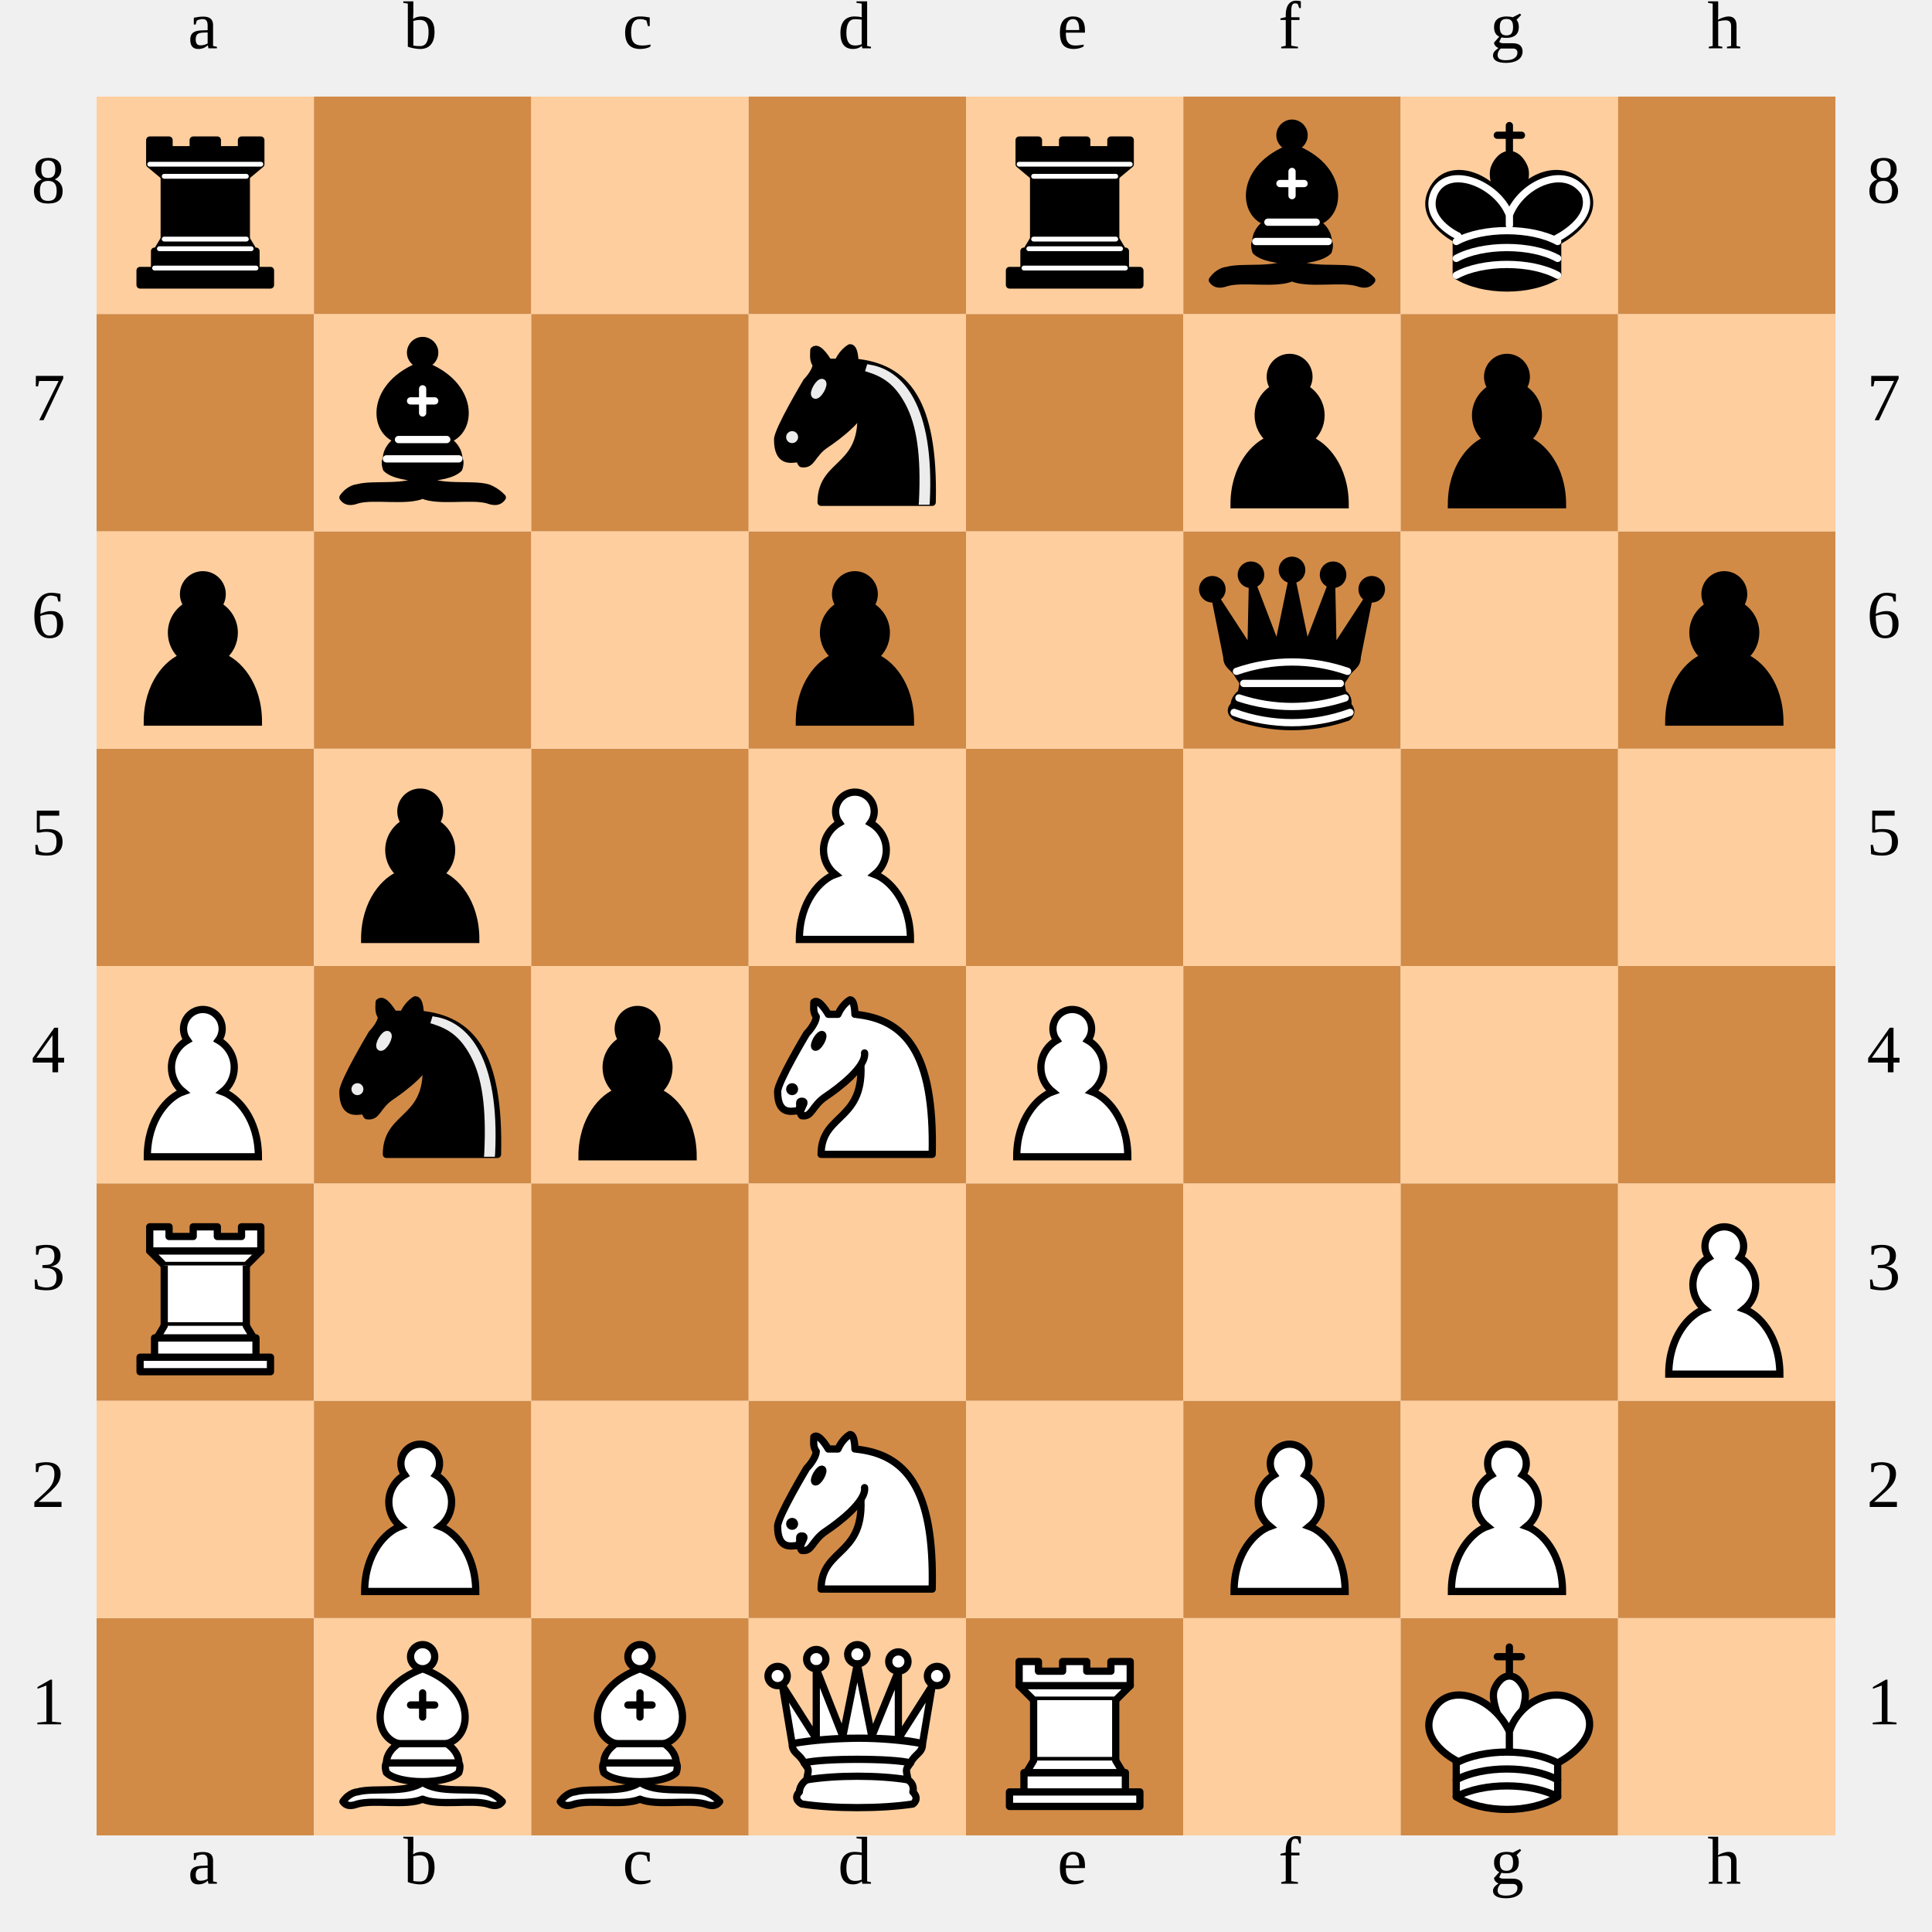
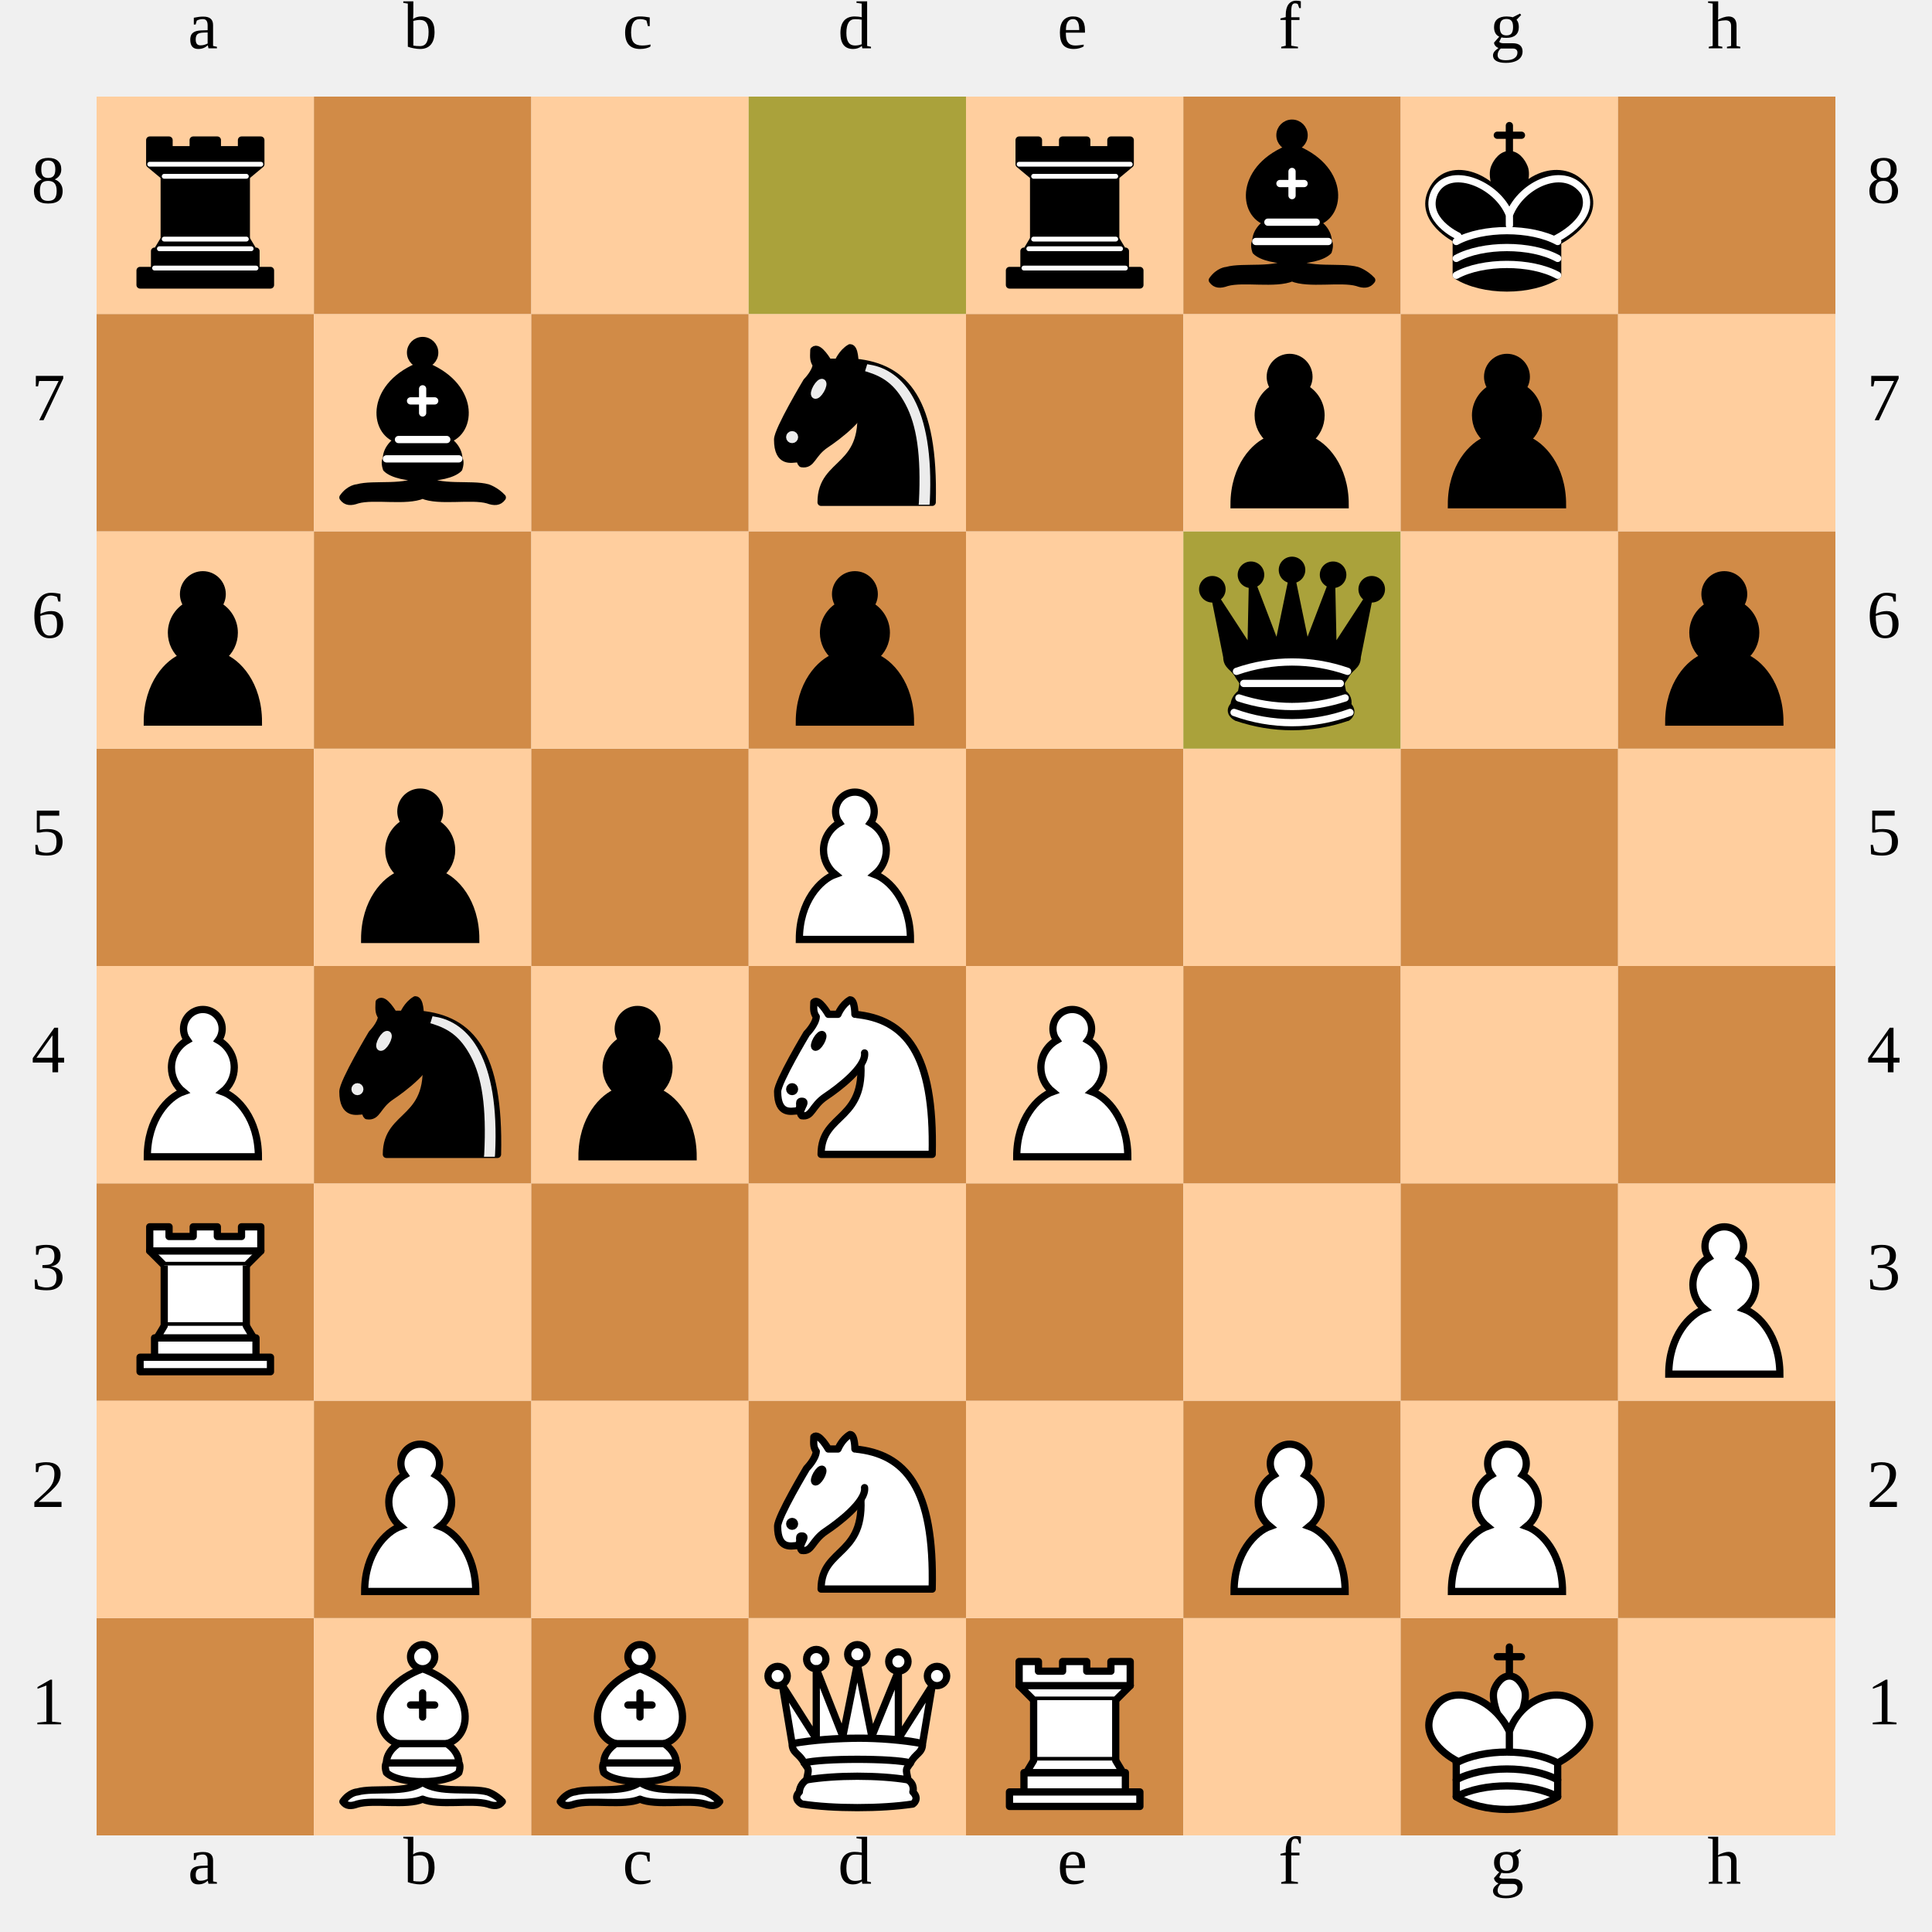
<svg xmlns="http://www.w3.org/2000/svg" xmlns:xlink="http://www.w3.org/1999/xlink" height="400" version="1.1" viewBox="0 0 400 400" width="400">
  <defs>
    <g class="white pawn" id="white-pawn">
      <path d="M22 9c-2.21 0-4 1.79-4 4 0 .89.29 1.71.78 2.38-1.95 1.12-3.28 3.21-3.28 5.62 0 2.03.94 3.84 2.41 5.03-3 1.06-7.41 5.55-7.41 13.47h23c0-7.92-4.41-12.41-7.41-13.47 1.47-1.19 2.41-3 2.41-5.03 0-2.41-1.33-4.5-3.28-5.62.49-.67.78-1.49.78-2.38 0-2.21-1.79-4-4-4z" fill="#fff" stroke="#000" stroke-linecap="round" stroke-width="1.5" />
    </g>
    <g class="white knight" fill="none" fill-rule="evenodd" id="white-knight" stroke="#000" stroke-linecap="round" stroke-linejoin="round" stroke-width="1.5">
      <path d="M 22,10 C 32.5,11 38.5,18 38,39 L 15,39 C 15,30 25,32.5 23,18" style="fill:#ffffff; stroke:#000000;" />
      <path d="M 24,18 C 24.38,20.91 18.45,25.37 16,27 C 13,29 13.18,31.34 11,31 C 9.958,30.06 12.41,27.96 11,28 C 10,28 11.19,29.23 10,30 C 9,30 5.997,31 6,26 C 6,24 12,14 12,14 C 12,14 13.89,12.1 14,10.5 C 13.27,9.506 13.5,8.5 13.5,7.5 C 14.5,6.5 16.5,10 16.5,10 L 18.5,10 C 18.5,10 19.28,8.008 21,7 C 22,7 22,10 22,10" style="fill:#ffffff; stroke:#000000;" />
      <path d="M 9.5 25.5 A 0.5 0.5 0 1 1 8.5,25.5 A 0.5 0.5 0 1 1 9.5 25.5 z" style="fill:#000000; stroke:#000000;" />
      <path d="M 15 15.5 A 0.5 1.5 0 1 1 14,15.5 A 0.5 1.5 0 1 1 15 15.5 z" style="fill:#000000; stroke:#000000;" transform="matrix(0.866,0.5,-0.5,0.866,9.693,-5.173)" />
    </g>
    <g class="white bishop" fill="none" fill-rule="evenodd" id="white-bishop" stroke="#000" stroke-linecap="round" stroke-linejoin="round" stroke-width="1.5">
      <g fill="#fff" stroke-linecap="butt">
        <path d="M9 36c3.39-.97 10.11.43 13.5-2 3.39 2.43 10.11 1.03 13.5 2 0 0 1.65.54 3 2-.68.97-1.65.99-3 .5-3.39-.97-10.11.46-13.5-1-3.39 1.46-10.11.03-13.5 1-1.354.49-2.323.47-3-.5 1.354-1.94 3-2 3-2zM15 32c2.5 2.5 12.5 2.5 15 0 .5-1.5 0-2 0-2 0-2.5-2.5-4-2.5-4 5.5-1.5 6-11.5-5-15.5-11 4-10.5 14-5 15.5 0 0-2.5 1.5-2.5 4 0 0-.5.5 0 2zM25 8a2.5 2.5 0 1 1-5 0 2.5 2.5 0 1 1 5 0z" />
      </g>
      <path d="M17.5 26h10M15 30h15m-7.5-14.5v5M20 18h5" stroke-linejoin="miter" />
    </g>
    <g class="white rook" fill="#fff" fill-rule="evenodd" id="white-rook" stroke="#000" stroke-linecap="round" stroke-linejoin="round" stroke-width="1.5">
      <path d="M9 39h27v-3H9v3zM12 36v-4h21v4H12zM11 14V9h4v2h5V9h5v2h5V9h4v5" stroke-linecap="butt" />
      <path d="M34 14l-3 3H14l-3-3" />
      <path d="M31 17v12.5H14V17" stroke-linecap="butt" stroke-linejoin="miter" />
      <path d="M31 29.5l1.5 2.5h-20l1.5-2.5" />
      <path d="M11 14h23" fill="none" stroke-linejoin="miter" />
    </g>
    <g class="white queen" fill="#fff" fill-rule="evenodd" id="white-queen" stroke="#000" stroke-linecap="round" stroke-linejoin="round" stroke-width="1.5">
      <path d="M8 12a2 2 0 1 1-4 0 2 2 0 1 1 4 0zM24.5 7.5a2 2 0 1 1-4 0 2 2 0 1 1 4 0zM41 12a2 2 0 1 1-4 0 2 2 0 1 1 4 0zM16 8.5a2 2 0 1 1-4 0 2 2 0 1 1 4 0zM33 9a2 2 0 1 1-4 0 2 2 0 1 1 4 0z" />
      <path d="M9 26c8.5-1.5 21-1.5 27 0l2-12-7 11V11l-5.5 13.5-3-15-3 15-5.5-14V25L7 14l2 12zM9 26c0 2 1.5 2 2.5 4 1 1.5 1 1 .5 3.5-1.5 1-1.5 2.5-1.5 2.5-1.5 1.5.5 2.5.5 2.5 6.5 1 16.5 1 23 0 0 0 1.5-1 0-2.5 0 0 .5-1.5-1-2.5-.5-2.5-.5-2 .5-3.5 1-2 2.5-2 2.5-4-8.5-1.5-18.5-1.5-27 0z" stroke-linecap="butt" />
      <path d="M11.5 30c3.5-1 18.5-1 22 0M12 33.5c6-1 15-1 21 0" fill="none" />
    </g>
    <g class="white king" fill="none" fill-rule="evenodd" id="white-king" stroke="#000" stroke-linecap="round" stroke-linejoin="round" stroke-width="1.5">
      <path d="M22.5 11.63V6M20 8h5" stroke-linejoin="miter" />
      <path d="M22.5 25s4.5-7.5 3-10.5c0 0-1-2.5-3-2.5s-3 2.5-3 2.5c-1.5 3 3 10.5 3 10.5" fill="#fff" stroke-linecap="butt" stroke-linejoin="miter" />
      <path d="M11.5 37c5.5 3.5 15.5 3.5 21 0v-7s9-4.5 6-10.5c-4-6.5-13.5-3.5-16 4V27v-3.5c-3.5-7.5-13-10.5-16-4-3 6 5 10 5 10V37z" fill="#fff" />
      <path d="M11.5 30c5.5-3 15.5-3 21 0m-21 3.5c5.5-3 15.5-3 21 0m-21 3.5c5.5-3 15.5-3 21 0" />
    </g>
    <g class="black pawn" id="black-pawn">
      <path d="M22 9c-2.21 0-4 1.79-4 4 0 .89.29 1.71.78 2.38-1.95 1.12-3.28 3.21-3.28 5.62 0 2.03.94 3.84 2.41 5.03-3 1.06-7.41 5.55-7.41 13.47h23c0-7.92-4.41-12.41-7.41-13.47 1.47-1.19 2.41-3 2.41-5.03 0-2.41-1.33-4.5-3.28-5.62.49-.67.78-1.49.78-2.38 0-2.21-1.79-4-4-4z" stroke="#000" stroke-linecap="round" stroke-width="1.5" />
    </g>
    <g class="black knight" fill="none" fill-rule="evenodd" id="black-knight" stroke="#000" stroke-linecap="round" stroke-linejoin="round" stroke-width="1.5">
      <path d="M 22,10 C 32.5,11 38.5,18 38,39 L 15,39 C 15,30 25,32.5 23,18" style="fill:#000000; stroke:#000000;" />
      <path d="M 24,18 C 24.38,20.91 18.45,25.37 16,27 C 13,29 13.18,31.34 11,31 C 9.958,30.06 12.41,27.96 11,28 C 10,28 11.19,29.23 10,30 C 9,30 5.997,31 6,26 C 6,24 12,14 12,14 C 12,14 13.89,12.1 14,10.5 C 13.27,9.506 13.5,8.5 13.5,7.5 C 14.5,6.5 16.5,10 16.5,10 L 18.5,10 C 18.5,10 19.28,8.008 21,7 C 22,7 22,10 22,10" style="fill:#000000; stroke:#000000;" />
      <path d="M 9.5 25.5 A 0.5 0.5 0 1 1 8.5,25.5 A 0.5 0.5 0 1 1 9.5 25.5 z" style="fill:#ececec; stroke:#ececec;" />
      <path d="M 15 15.5 A 0.5 1.5 0 1 1 14,15.5 A 0.5 1.5 0 1 1 15 15.5 z" style="fill:#ececec; stroke:#ececec;" transform="matrix(0.866,0.5,-0.5,0.866,9.693,-5.173)" />
      <path d="M 24.55,10.4 L 24.1,11.85 L 24.6,12 C 27.75,13 30.25,14.49 32.5,18.75 C 34.75,23.01 35.75,29.06 35.25,39 L 35.2,39.5 L 37.45,39.5 L 37.5,39 C 38,28.94 36.62,22.15 34.25,17.66 C 31.88,13.17 28.46,11.02 25.06,10.5 L 24.55,10.4 z " style="fill:#ececec; stroke:none;" />
    </g>
    <g class="black bishop" fill="none" fill-rule="evenodd" id="black-bishop" stroke="#000" stroke-linecap="round" stroke-linejoin="round" stroke-width="1.5">
      <path d="M9 36c3.39-.97 10.11.43 13.5-2 3.39 2.43 10.11 1.03 13.5 2 0 0 1.65.54 3 2-.68.97-1.65.99-3 .5-3.39-.97-10.11.46-13.5-1-3.39 1.46-10.11.03-13.5 1-1.354.49-2.323.47-3-.5 1.354-1.94 3-2 3-2zm6-4c2.5 2.5 12.5 2.5 15 0 .5-1.5 0-2 0-2 0-2.5-2.5-4-2.5-4 5.5-1.5 6-11.5-5-15.5-11 4-10.5 14-5 15.5 0 0-2.5 1.5-2.5 4 0 0-.5.5 0 2zM25 8a2.5 2.5 0 1 1-5 0 2.5 2.5 0 1 1 5 0z" fill="#000" stroke-linecap="butt" />
      <path d="M17.5 26h10M15 30h15m-7.5-14.5v5M20 18h5" stroke="#fff" stroke-linejoin="miter" />
    </g>
    <g class="black rook" fill="#000" fill-rule="evenodd" id="black-rook" stroke="#000" stroke-linecap="round" stroke-linejoin="round" stroke-width="1.5">
      <path d="M9 39h27v-3H9v3zM12.5 32l1.5-2.5h17l1.5 2.5h-20zM12 36v-4h21v4H12z" stroke-linecap="butt" />
      <path d="M14 29.5v-13h17v13H14z" stroke-linecap="butt" stroke-linejoin="miter" />
      <path d="M14 16.5L11 14h23l-3 2.5H14zM11 14V9h4v2h5V9h5v2h5V9h4v5H11z" stroke-linecap="butt" />
      <path d="M12 35.5h21M13 31.5h19M14 29.5h17M14 16.5h17M11 14h23" fill="none" stroke="#fff" stroke-linejoin="miter" stroke-width="1" />
    </g>
    <g class="black queen" fill="#000" fill-rule="evenodd" id="black-queen" stroke="#000" stroke-linecap="round" stroke-linejoin="round" stroke-width="1.5">
      <g fill="#000" stroke="none">
        <circle cx="6" cy="12" r="2.75" />
        <circle cx="14" cy="9" r="2.75" />
        <circle cx="22.5" cy="8" r="2.75" />
        <circle cx="31" cy="9" r="2.75" />
        <circle cx="39" cy="12" r="2.75" />
      </g>
      <path d="M9 26c8.5-1.5 21-1.5 27 0l2.5-12.5L31 25l-.3-14.1-5.2 13.6-3-14.5-3 14.5-5.2-13.6L14 25 6.5 13.5 9 26zM9 26c0 2 1.5 2 2.5 4 1 1.5 1 1 .5 3.5-1.5 1-1.5 2.5-1.5 2.5-1.5 1.5.5 2.5.5 2.5 6.5 1 16.5 1 23 0 0 0 1.5-1 0-2.5 0 0 .5-1.5-1-2.5-.5-2.5-.5-2 .5-3.5 1-2 2.5-2 2.5-4-8.5-1.5-18.5-1.5-27 0z" stroke-linecap="butt" />
      <path d="M11 38.5a35 35 1 0 0 23 0" fill="none" stroke-linecap="butt" />
      <path d="M11 29a35 35 1 0 1 23 0M12.5 31.5h20M11.5 34.5a35 35 1 0 0 22 0M10.5 37.5a35 35 1 0 0 24 0" fill="none" stroke="#fff" />
    </g>
    <g class="black king" fill="none" fill-rule="evenodd" id="black-king" stroke="#000" stroke-linecap="round" stroke-linejoin="round" stroke-width="1.5">
      <path d="M22.5 11.63V6" stroke-linejoin="miter" />
      <path d="M22.5 25s4.5-7.5 3-10.5c0 0-1-2.5-3-2.5s-3 2.5-3 2.5c-1.5 3 3 10.5 3 10.5" fill="#000" stroke-linecap="butt" stroke-linejoin="miter" />
      <path d="M11.5 37c5.5 3.5 15.5 3.5 21 0v-7s9-4.5 6-10.5c-4-6.5-13.5-3.5-16 4V27v-3.5c-3.5-7.5-13-10.5-16-4-3 6 5 10 5 10V37z" fill="#000" />
      <path d="M20 8h5" stroke-linejoin="miter" />
      <path d="M32 29.5s8.5-4 6.03-9.65C34.15 14 25 18 22.5 24.5l.01 2.1-.01-2.1C20 18 9.906 14 6.997 19.85c-2.497 5.65 4.853 9 4.853 9M11.5 30c5.5-3 15.5-3 21 0m-21 3.5c5.5-3 15.5-3 21 0m-21 3.5c5.5-3 15.5-3 21 0" stroke="#fff" />
    </g>
  </defs>
  <rect class="square dark a1" fill="#d18b47" height="45" stroke="none" width="45" x="20" y="335" />
  <rect class="square light b1" fill="#ffce9e" height="45" stroke="none" width="45" x="65" y="335" />
  <use transform="translate(65, 335)" xlink:href="#white-bishop" />
  <rect class="square dark c1" fill="#d18b47" height="45" stroke="none" width="45" x="110" y="335" />
  <use transform="translate(110, 335)" xlink:href="#white-bishop" />
  <rect class="square light d1" fill="#ffce9e" height="45" stroke="none" width="45" x="155" y="335" />
  <use transform="translate(155, 335)" xlink:href="#white-queen" />
  <rect class="square dark e1" fill="#d18b47" height="45" stroke="none" width="45" x="200" y="335" />
  <use transform="translate(200, 335)" xlink:href="#white-rook" />
  <rect class="square light f1" fill="#ffce9e" height="45" stroke="none" width="45" x="245" y="335" />
  <rect class="square dark g1" fill="#d18b47" height="45" stroke="none" width="45" x="290" y="335" />
  <use transform="translate(290, 335)" xlink:href="#white-king" />
  <rect class="square light h1" fill="#ffce9e" height="45" stroke="none" width="45" x="335" y="335" />
  <rect class="square light a2" fill="#ffce9e" height="45" stroke="none" width="45" x="20" y="290" />
  <rect class="square dark b2" fill="#d18b47" height="45" stroke="none" width="45" x="65" y="290" />
  <use transform="translate(65, 290)" xlink:href="#white-pawn" />
  <rect class="square light c2" fill="#ffce9e" height="45" stroke="none" width="45" x="110" y="290" />
  <rect class="square dark d2" fill="#d18b47" height="45" stroke="none" width="45" x="155" y="290" />
  <use transform="translate(155, 290)" xlink:href="#white-knight" />
  <rect class="square light e2" fill="#ffce9e" height="45" stroke="none" width="45" x="200" y="290" />
  <rect class="square dark f2" fill="#d18b47" height="45" stroke="none" width="45" x="245" y="290" />
  <use transform="translate(245, 290)" xlink:href="#white-pawn" />
  <rect class="square light g2" fill="#ffce9e" height="45" stroke="none" width="45" x="290" y="290" />
  <use transform="translate(290, 290)" xlink:href="#white-pawn" />
  <rect class="square dark h2" fill="#d18b47" height="45" stroke="none" width="45" x="335" y="290" />
  <rect class="square dark a3" fill="#d18b47" height="45" stroke="none" width="45" x="20" y="245" />
  <use transform="translate(20, 245)" xlink:href="#white-rook" />
  <rect class="square light b3" fill="#ffce9e" height="45" stroke="none" width="45" x="65" y="245" />
  <rect class="square dark c3" fill="#d18b47" height="45" stroke="none" width="45" x="110" y="245" />
  <rect class="square light d3" fill="#ffce9e" height="45" stroke="none" width="45" x="155" y="245" />
  <rect class="square dark e3" fill="#d18b47" height="45" stroke="none" width="45" x="200" y="245" />
  <rect class="square light f3" fill="#ffce9e" height="45" stroke="none" width="45" x="245" y="245" />
  <rect class="square dark g3" fill="#d18b47" height="45" stroke="none" width="45" x="290" y="245" />
  <rect class="square light h3" fill="#ffce9e" height="45" stroke="none" width="45" x="335" y="245" />
  <use transform="translate(335, 245)" xlink:href="#white-pawn" />
  <rect class="square light a4" fill="#ffce9e" height="45" stroke="none" width="45" x="20" y="200" />
  <use transform="translate(20, 200)" xlink:href="#white-pawn" />
  <rect class="square dark b4" fill="#d18b47" height="45" stroke="none" width="45" x="65" y="200" />
  <use transform="translate(65, 200)" xlink:href="#black-knight" />
  <rect class="square light c4" fill="#ffce9e" height="45" stroke="none" width="45" x="110" y="200" />
  <use transform="translate(110, 200)" xlink:href="#black-pawn" />
  <rect class="square dark d4" fill="#d18b47" height="45" stroke="none" width="45" x="155" y="200" />
  <use transform="translate(155, 200)" xlink:href="#white-knight" />
  <rect class="square light e4" fill="#ffce9e" height="45" stroke="none" width="45" x="200" y="200" />
  <use transform="translate(200, 200)" xlink:href="#white-pawn" />
  <rect class="square dark f4" fill="#d18b47" height="45" stroke="none" width="45" x="245" y="200" />
  <rect class="square light g4" fill="#ffce9e" height="45" stroke="none" width="45" x="290" y="200" />
  <rect class="square dark h4" fill="#d18b47" height="45" stroke="none" width="45" x="335" y="200" />
  <rect class="square dark a5" fill="#d18b47" height="45" stroke="none" width="45" x="20" y="155" />
  <rect class="square light b5" fill="#ffce9e" height="45" stroke="none" width="45" x="65" y="155" />
  <use transform="translate(65, 155)" xlink:href="#black-pawn" />
  <rect class="square dark c5" fill="#d18b47" height="45" stroke="none" width="45" x="110" y="155" />
  <rect class="square light d5" fill="#ffce9e" height="45" stroke="none" width="45" x="155" y="155" />
  <use transform="translate(155, 155)" xlink:href="#white-pawn" />
  <rect class="square dark e5" fill="#d18b47" height="45" stroke="none" width="45" x="200" y="155" />
  <rect class="square light f5" fill="#ffce9e" height="45" stroke="none" width="45" x="245" y="155" />
  <rect class="square dark g5" fill="#d18b47" height="45" stroke="none" width="45" x="290" y="155" />
  <rect class="square light h5" fill="#ffce9e" height="45" stroke="none" width="45" x="335" y="155" />
  <rect class="square light a6" fill="#ffce9e" height="45" stroke="none" width="45" x="20" y="110" />
  <use transform="translate(20, 110)" xlink:href="#black-pawn" />
  <rect class="square dark b6" fill="#d18b47" height="45" stroke="none" width="45" x="65" y="110" />
  <rect class="square light c6" fill="#ffce9e" height="45" stroke="none" width="45" x="110" y="110" />
  <rect class="square dark d6" fill="#d18b47" height="45" stroke="none" width="45" x="155" y="110" />
  <use transform="translate(155, 110)" xlink:href="#black-pawn" />
  <rect class="square light e6" fill="#ffce9e" height="45" stroke="none" width="45" x="200" y="110" />
-   <rect class="square dark f6" fill="#d18b47" height="45" stroke="none" width="45" x="245" y="110" />
+   <rect class="square dark lastmove f6" fill="#aaa23b" height="45" stroke="none" width="45" x="245" y="110" />
  <use transform="translate(245, 110)" xlink:href="#black-queen" />
  <rect class="square light g6" fill="#ffce9e" height="45" stroke="none" width="45" x="290" y="110" />
  <rect class="square dark h6" fill="#d18b47" height="45" stroke="none" width="45" x="335" y="110" />
  <use transform="translate(335, 110)" xlink:href="#black-pawn" />
  <rect class="square dark a7" fill="#d18b47" height="45" stroke="none" width="45" x="20" y="65" />
  <rect class="square light b7" fill="#ffce9e" height="45" stroke="none" width="45" x="65" y="65" />
  <use transform="translate(65, 65)" xlink:href="#black-bishop" />
  <rect class="square dark c7" fill="#d18b47" height="45" stroke="none" width="45" x="110" y="65" />
  <rect class="square light d7" fill="#ffce9e" height="45" stroke="none" width="45" x="155" y="65" />
  <use transform="translate(155, 65)" xlink:href="#black-knight" />
  <rect class="square dark e7" fill="#d18b47" height="45" stroke="none" width="45" x="200" y="65" />
  <rect class="square light f7" fill="#ffce9e" height="45" stroke="none" width="45" x="245" y="65" />
  <use transform="translate(245, 65)" xlink:href="#black-pawn" />
  <rect class="square dark g7" fill="#d18b47" height="45" stroke="none" width="45" x="290" y="65" />
  <use transform="translate(290, 65)" xlink:href="#black-pawn" />
  <rect class="square light h7" fill="#ffce9e" height="45" stroke="none" width="45" x="335" y="65" />
  <rect class="square light a8" fill="#ffce9e" height="45" stroke="none" width="45" x="20" y="20" />
  <use transform="translate(20, 20)" xlink:href="#black-rook" />
  <rect class="square dark b8" fill="#d18b47" height="45" stroke="none" width="45" x="65" y="20" />
  <rect class="square light c8" fill="#ffce9e" height="45" stroke="none" width="45" x="110" y="20" />
-   <rect class="square dark d8" fill="#d18b47" height="45" stroke="none" width="45" x="155" y="20" />
+   <rect class="square dark lastmove d8" fill="#aaa23b" height="45" stroke="none" width="45" x="155" y="20" />
  <rect class="square light e8" fill="#ffce9e" height="45" stroke="none" width="45" x="200" y="20" />
  <use transform="translate(200, 20)" xlink:href="#black-rook" />
  <rect class="square dark f8" fill="#d18b47" height="45" stroke="none" width="45" x="245" y="20" />
  <use transform="translate(245, 20)" xlink:href="#black-bishop" />
  <rect class="square light g8" fill="#ffce9e" height="45" stroke="none" width="45" x="290" y="20" />
  <use transform="translate(290, 20)" xlink:href="#black-king" />
  <rect class="square dark h8" fill="#d18b47" height="45" stroke="none" width="45" x="335" y="20" />
  <text alignment-baseline="middle" font-size="14" text-anchor="middle" x="42" y="10">a</text>
  <text alignment-baseline="middle" font-size="14" text-anchor="middle" x="42" y="390">a</text>
  <text alignment-baseline="middle" font-size="14" text-anchor="middle" x="87" y="10">b</text>
  <text alignment-baseline="middle" font-size="14" text-anchor="middle" x="87" y="390">b</text>
  <text alignment-baseline="middle" font-size="14" text-anchor="middle" x="132" y="10">c</text>
  <text alignment-baseline="middle" font-size="14" text-anchor="middle" x="132" y="390">c</text>
  <text alignment-baseline="middle" font-size="14" text-anchor="middle" x="177" y="10">d</text>
  <text alignment-baseline="middle" font-size="14" text-anchor="middle" x="177" y="390">d</text>
  <text alignment-baseline="middle" font-size="14" text-anchor="middle" x="222" y="10">e</text>
  <text alignment-baseline="middle" font-size="14" text-anchor="middle" x="222" y="390">e</text>
  <text alignment-baseline="middle" font-size="14" text-anchor="middle" x="267" y="10">f</text>
  <text alignment-baseline="middle" font-size="14" text-anchor="middle" x="267" y="390">f</text>
  <text alignment-baseline="middle" font-size="14" text-anchor="middle" x="312" y="10">g</text>
  <text alignment-baseline="middle" font-size="14" text-anchor="middle" x="312" y="390">g</text>
  <text alignment-baseline="middle" font-size="14" text-anchor="middle" x="357" y="10">h</text>
  <text alignment-baseline="middle" font-size="14" text-anchor="middle" x="357" y="390">h</text>
  <text alignment-baseline="middle" font-size="14" text-anchor="middle" x="10" y="357">1</text>
  <text alignment-baseline="middle" font-size="14" text-anchor="middle" x="390" y="357">1</text>
  <text alignment-baseline="middle" font-size="14" text-anchor="middle" x="10" y="312">2</text>
  <text alignment-baseline="middle" font-size="14" text-anchor="middle" x="390" y="312">2</text>
  <text alignment-baseline="middle" font-size="14" text-anchor="middle" x="10" y="267">3</text>
  <text alignment-baseline="middle" font-size="14" text-anchor="middle" x="390" y="267">3</text>
  <text alignment-baseline="middle" font-size="14" text-anchor="middle" x="10" y="222">4</text>
  <text alignment-baseline="middle" font-size="14" text-anchor="middle" x="390" y="222">4</text>
  <text alignment-baseline="middle" font-size="14" text-anchor="middle" x="10" y="177">5</text>
  <text alignment-baseline="middle" font-size="14" text-anchor="middle" x="390" y="177">5</text>
  <text alignment-baseline="middle" font-size="14" text-anchor="middle" x="10" y="132">6</text>
  <text alignment-baseline="middle" font-size="14" text-anchor="middle" x="390" y="132">6</text>
  <text alignment-baseline="middle" font-size="14" text-anchor="middle" x="10" y="87">7</text>
  <text alignment-baseline="middle" font-size="14" text-anchor="middle" x="390" y="87">7</text>
  <text alignment-baseline="middle" font-size="14" text-anchor="middle" x="10" y="42">8</text>
  <text alignment-baseline="middle" font-size="14" text-anchor="middle" x="390" y="42">8</text>
</svg>
